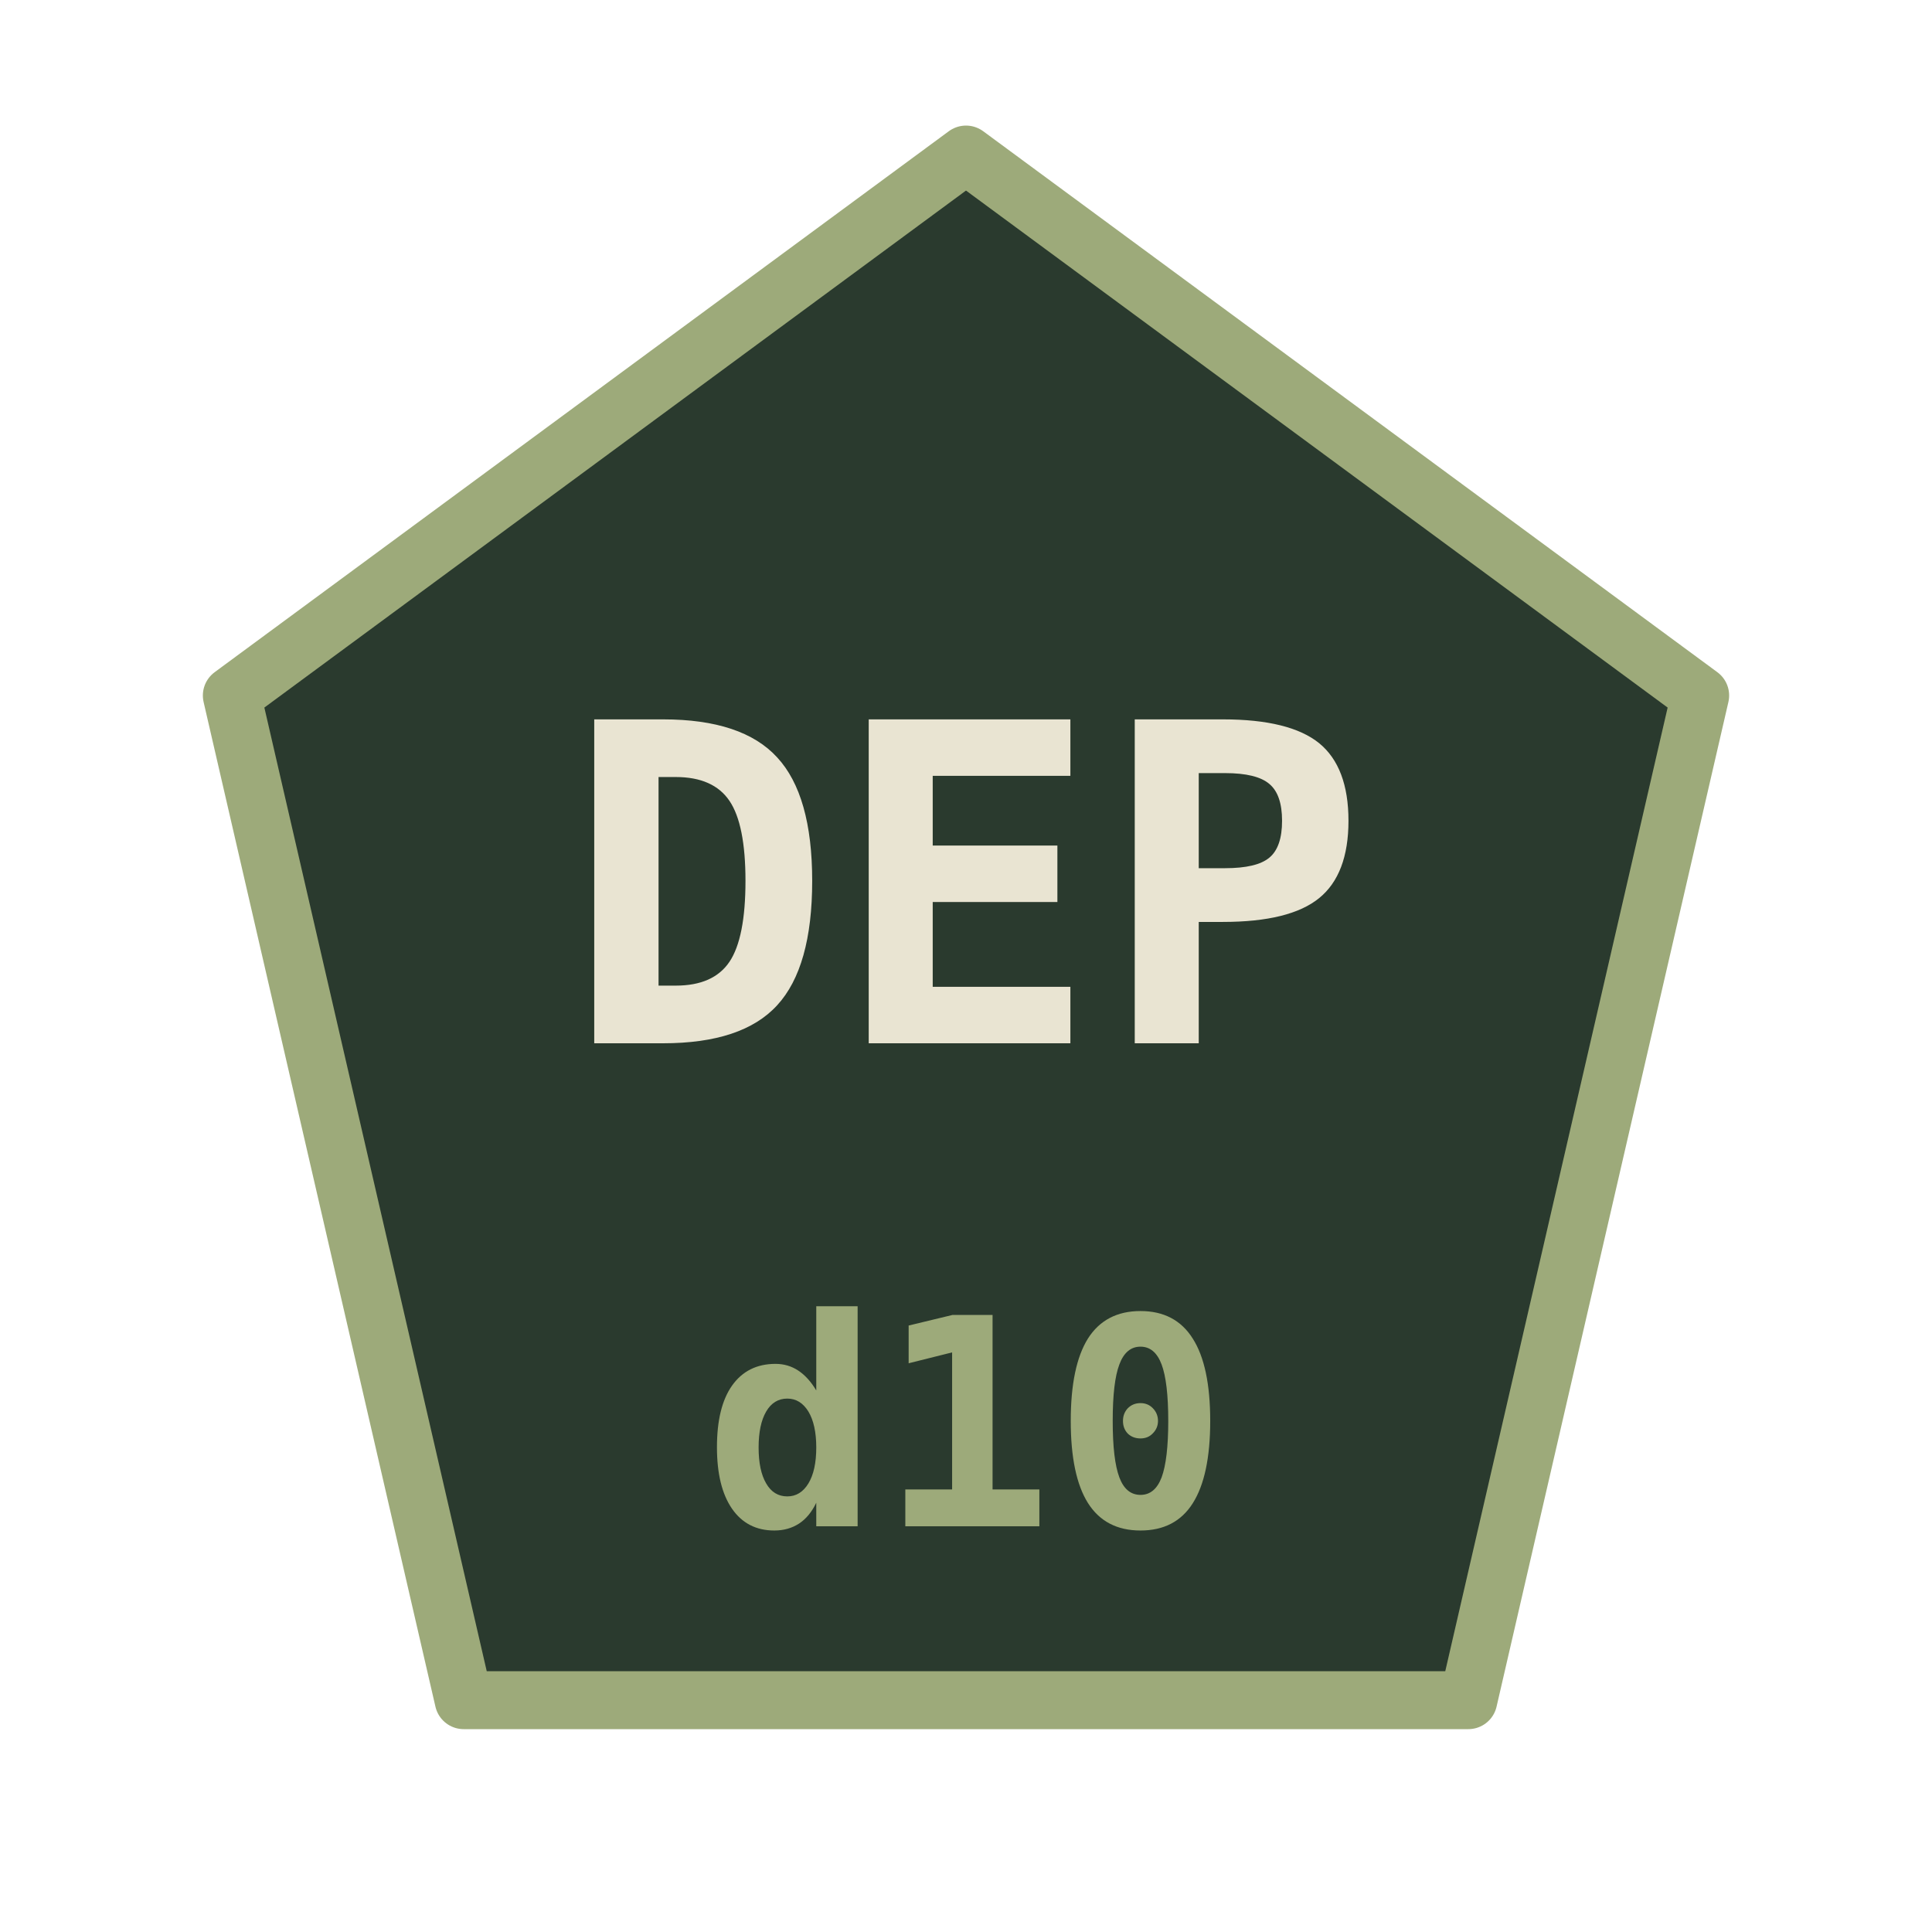
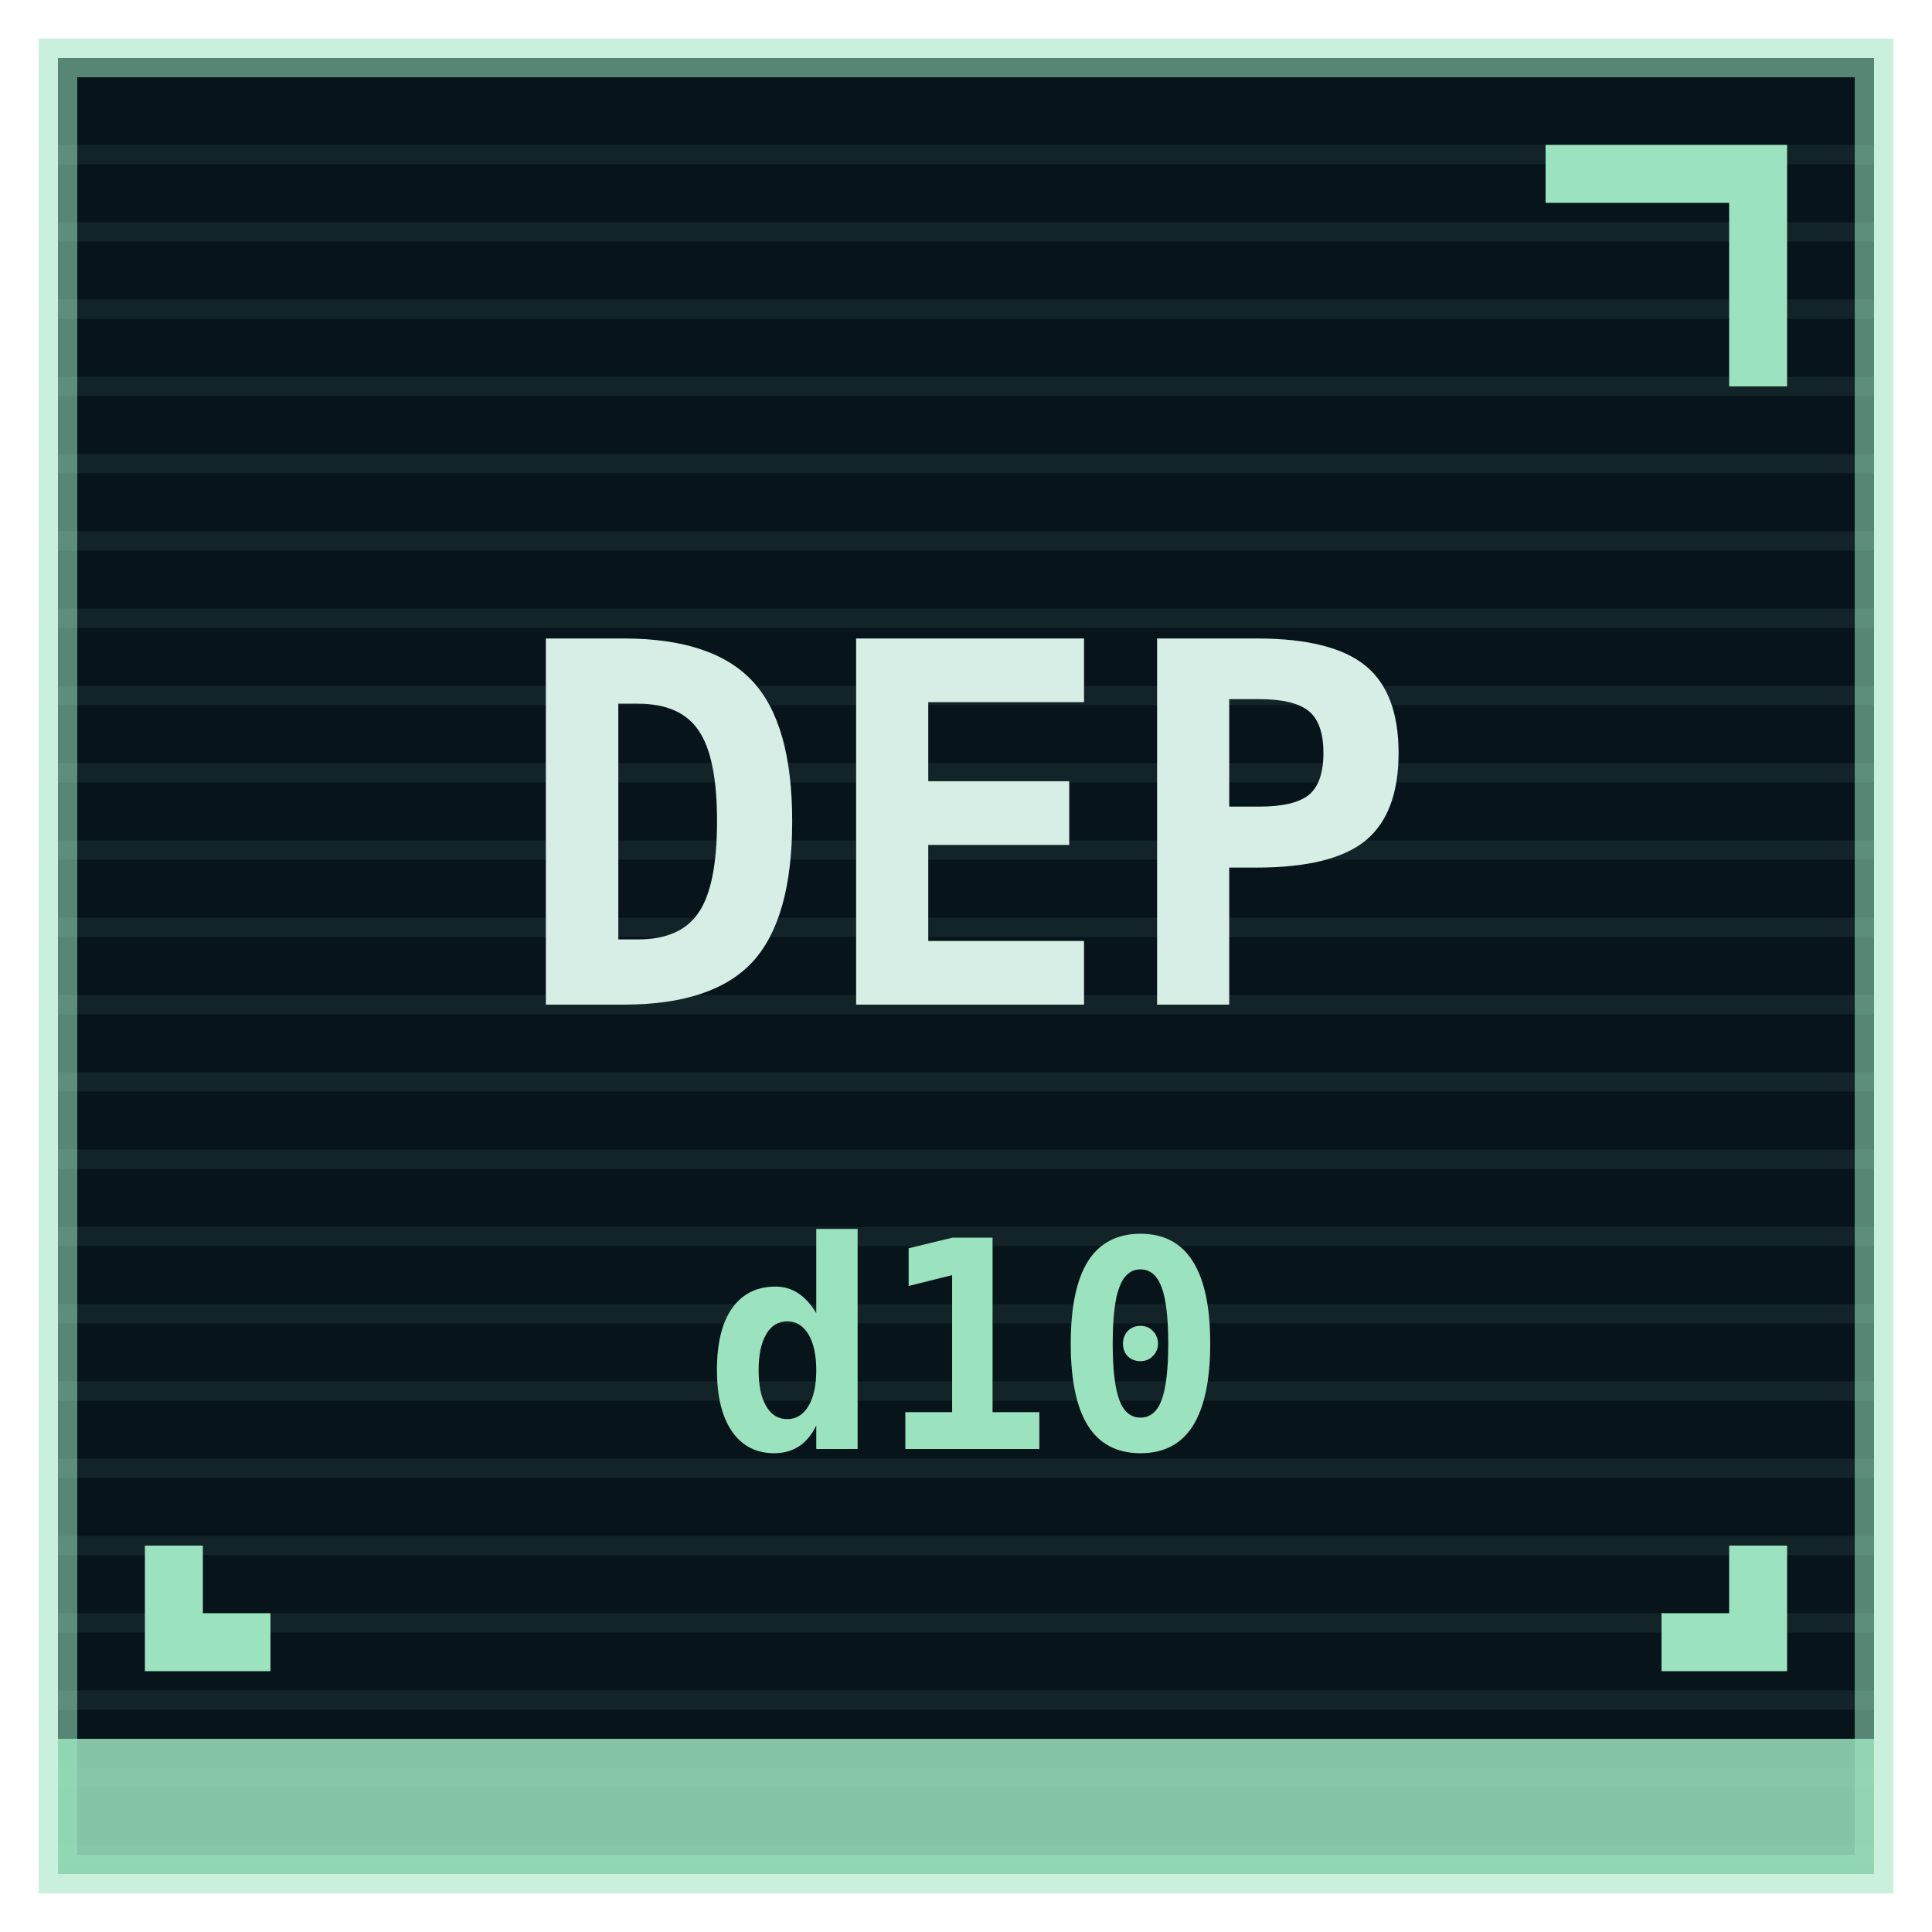
<svg xmlns="http://www.w3.org/2000/svg" viewBox="0 0 100 100" width="100" height="100">
-   <polygon points="50,8 88,36 76,88 24,88 12,36" style="fill:#2A3A2E;stroke:#9DAA7A;stroke-width:3;stroke-linejoin:round" />
-   <text x="50" y="54" text-anchor="middle" style="font:bold 23px 'DejaVu Sans Mono',Consolas,monospace;fill:#E9E4D2">DEP</text>
-   <text x="50" y="79" text-anchor="middle" style="font:bold 15px 'DejaVu Sans Mono',Consolas,monospace;fill:#9DAA7A">d10</text>
+   <rect x="3" y="3" width="94" height="94" fill="#07141a" stroke="#9be3bf" stroke-opacity=".55" stroke-width="2" />
+   <g stroke="#9be3bf" stroke-opacity=".08">
+     <path d="M3 8 H97" />
+     <path d="M3 12 H97" />
+     <path d="M3 16 H97" />
+     <path d="M3 20 H97" />
+     <path d="M3 24 H97" />
+     <path d="M3 28 H97" />
+     <path d="M3 32 H97" />
+     <path d="M3 36 H97" />
+     <path d="M3 40 H97" />
+     <path d="M3 44 H97" />
+     <path d="M3 48 H97" />
+     <path d="M3 52 H97" />
+     <path d="M3 56 H97" />
+     <path d="M3 60 H97" />
+     <path d="M3 64 H97" />
+     <path d="M3 68 H97" />
+     <path d="M3 72 H97" />
+     <path d="M3 76 H97" />
+     <path d="M3 80 H97" />
+     <path d="M3 84 H97" />
+     <path d="M3 88 H97" />
+     <path d="M3 92 H97" />
+     <path d="M3 96 H97" />
+   </g>
+   <rect x="3" y="90" width="94" height="7" fill="#9be3bf" fill-opacity=".85" />
+   <path d="M80 9 H91 V20 M9 80 V85 H14 M91 80 V85 H86" fill="none" stroke="#9be3bf" stroke-width="3" />
+   <text x="50" y="52" text-anchor="middle" style="font-family:'JetBrains Mono','DejaVu Sans Mono',Consolas,monospace;font-weight:bold;font-size:26px;fill:#d7eee6">DEP</text>
+   <text x="50" y="75" text-anchor="middle" style="font-family:'JetBrains Mono','DejaVu Sans Mono',Consolas,monospace;font-weight:bold;font-size:15px;fill:#9be3bf">d10</text>
</svg>
